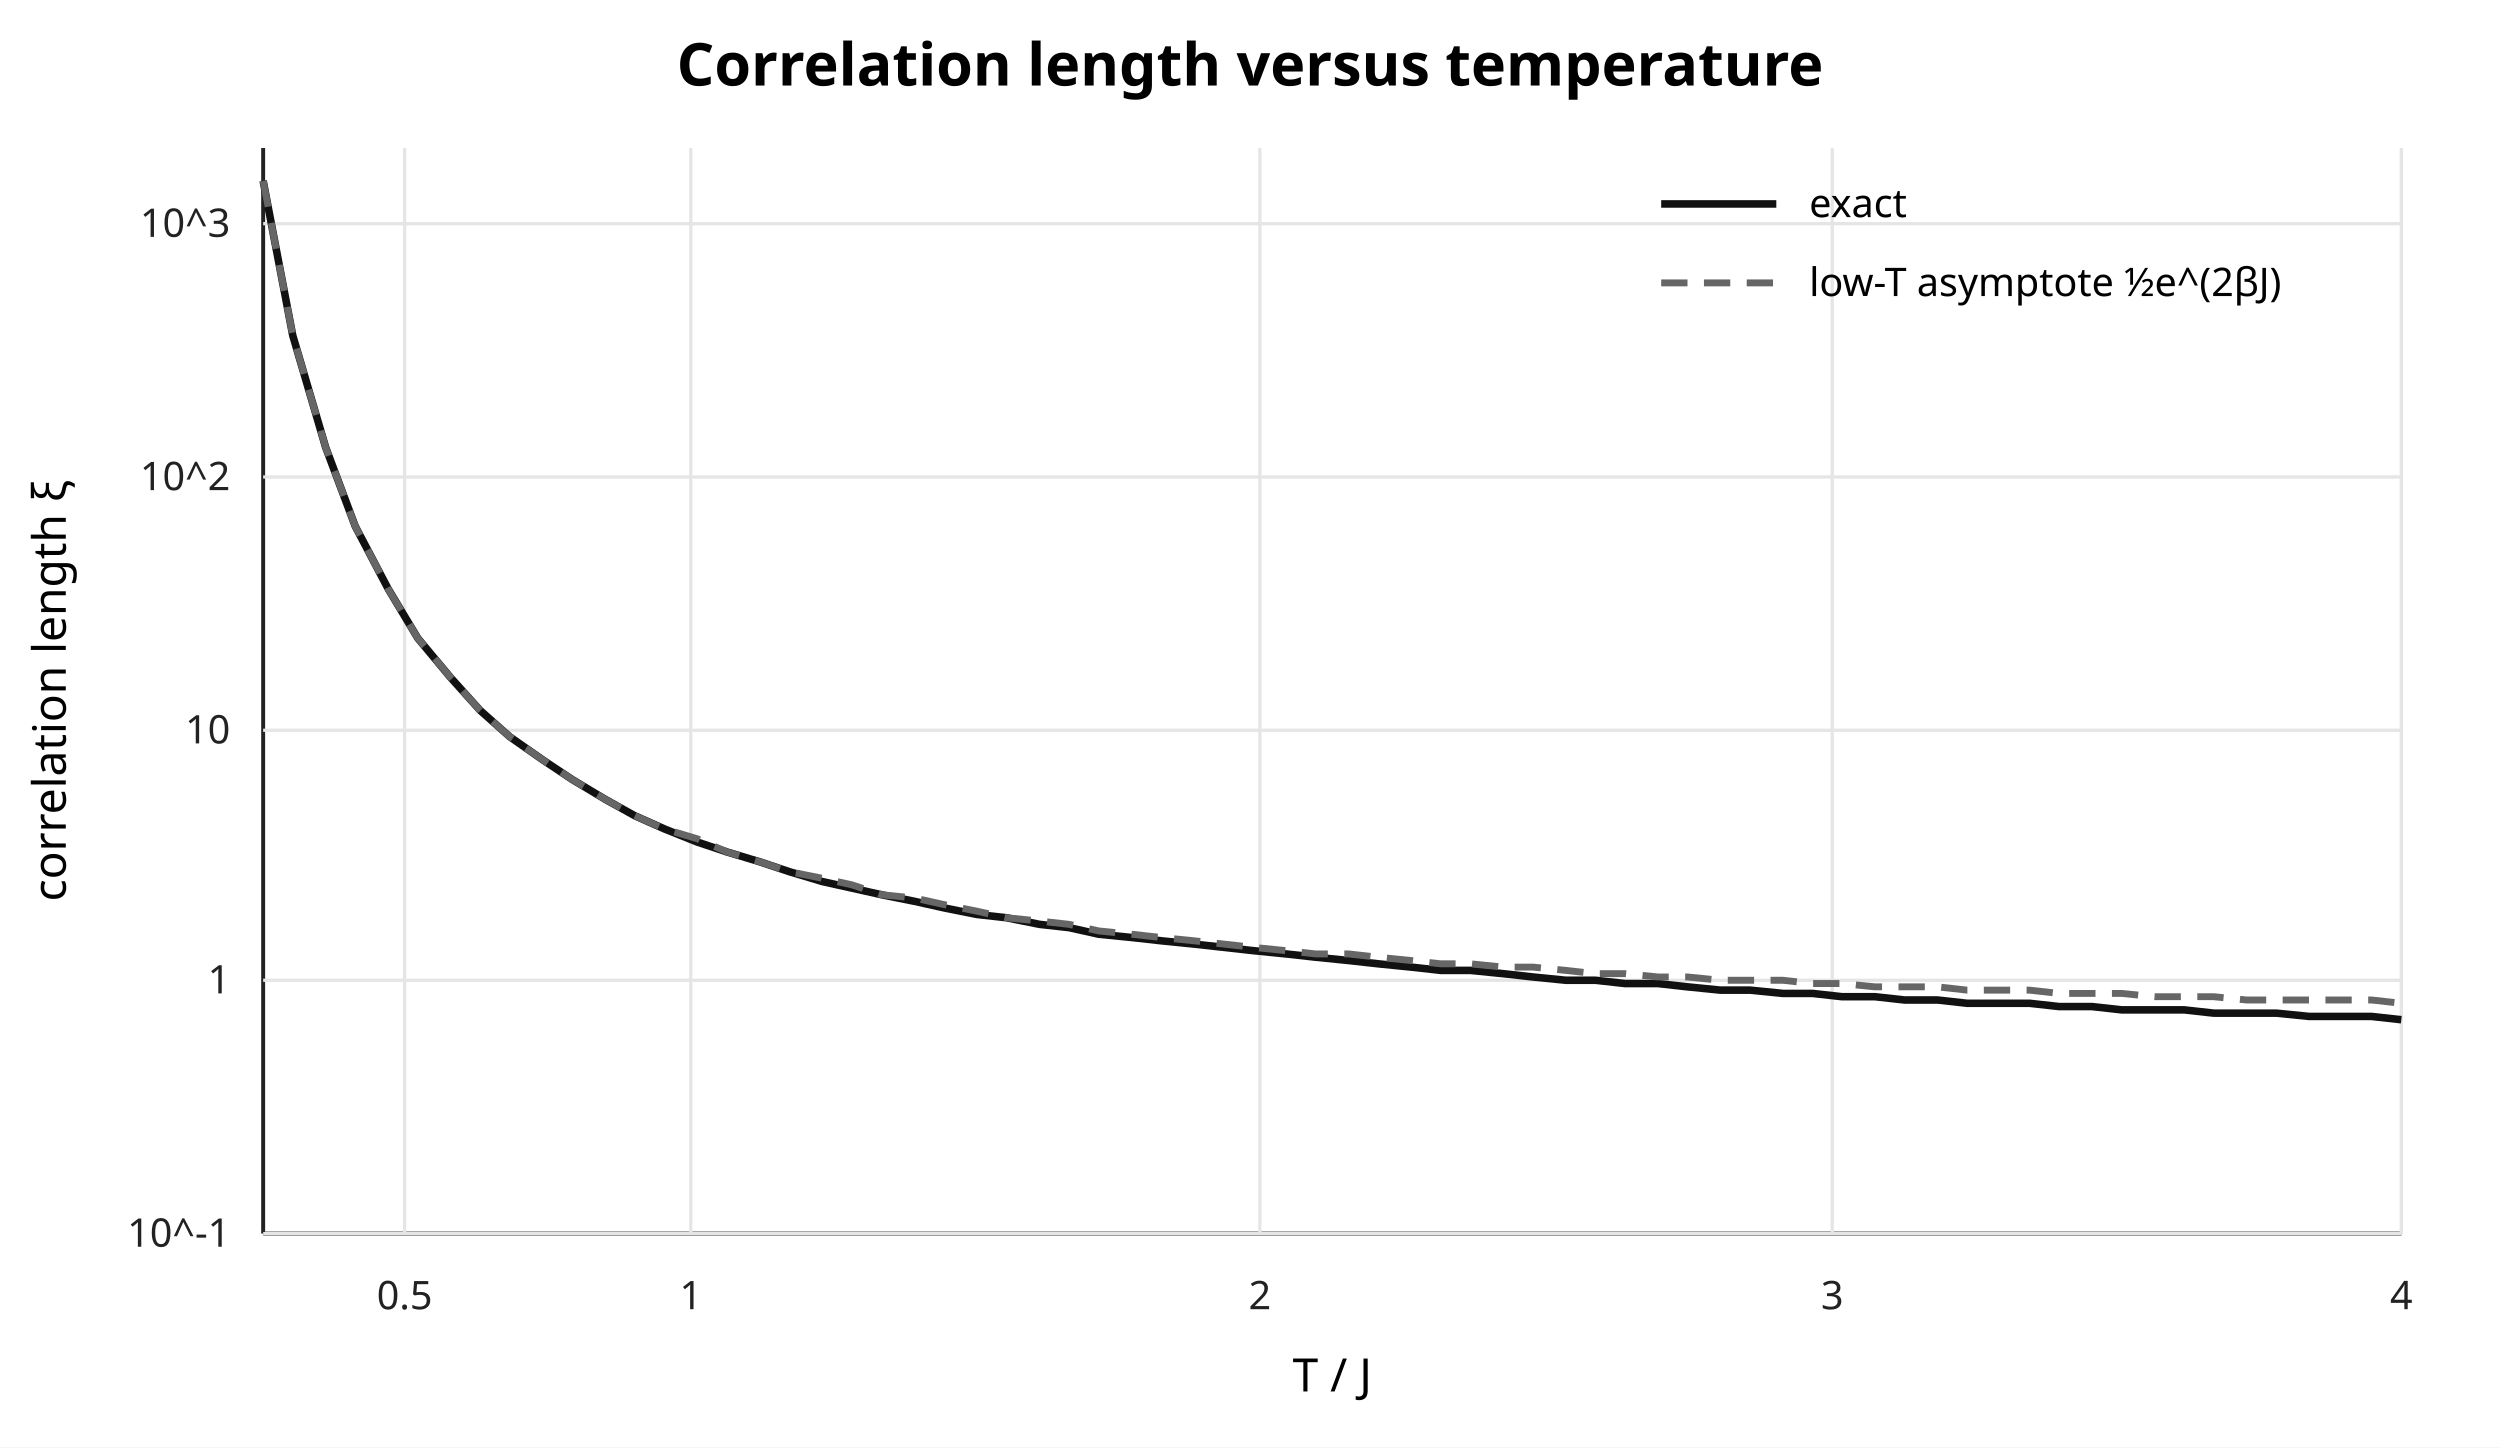
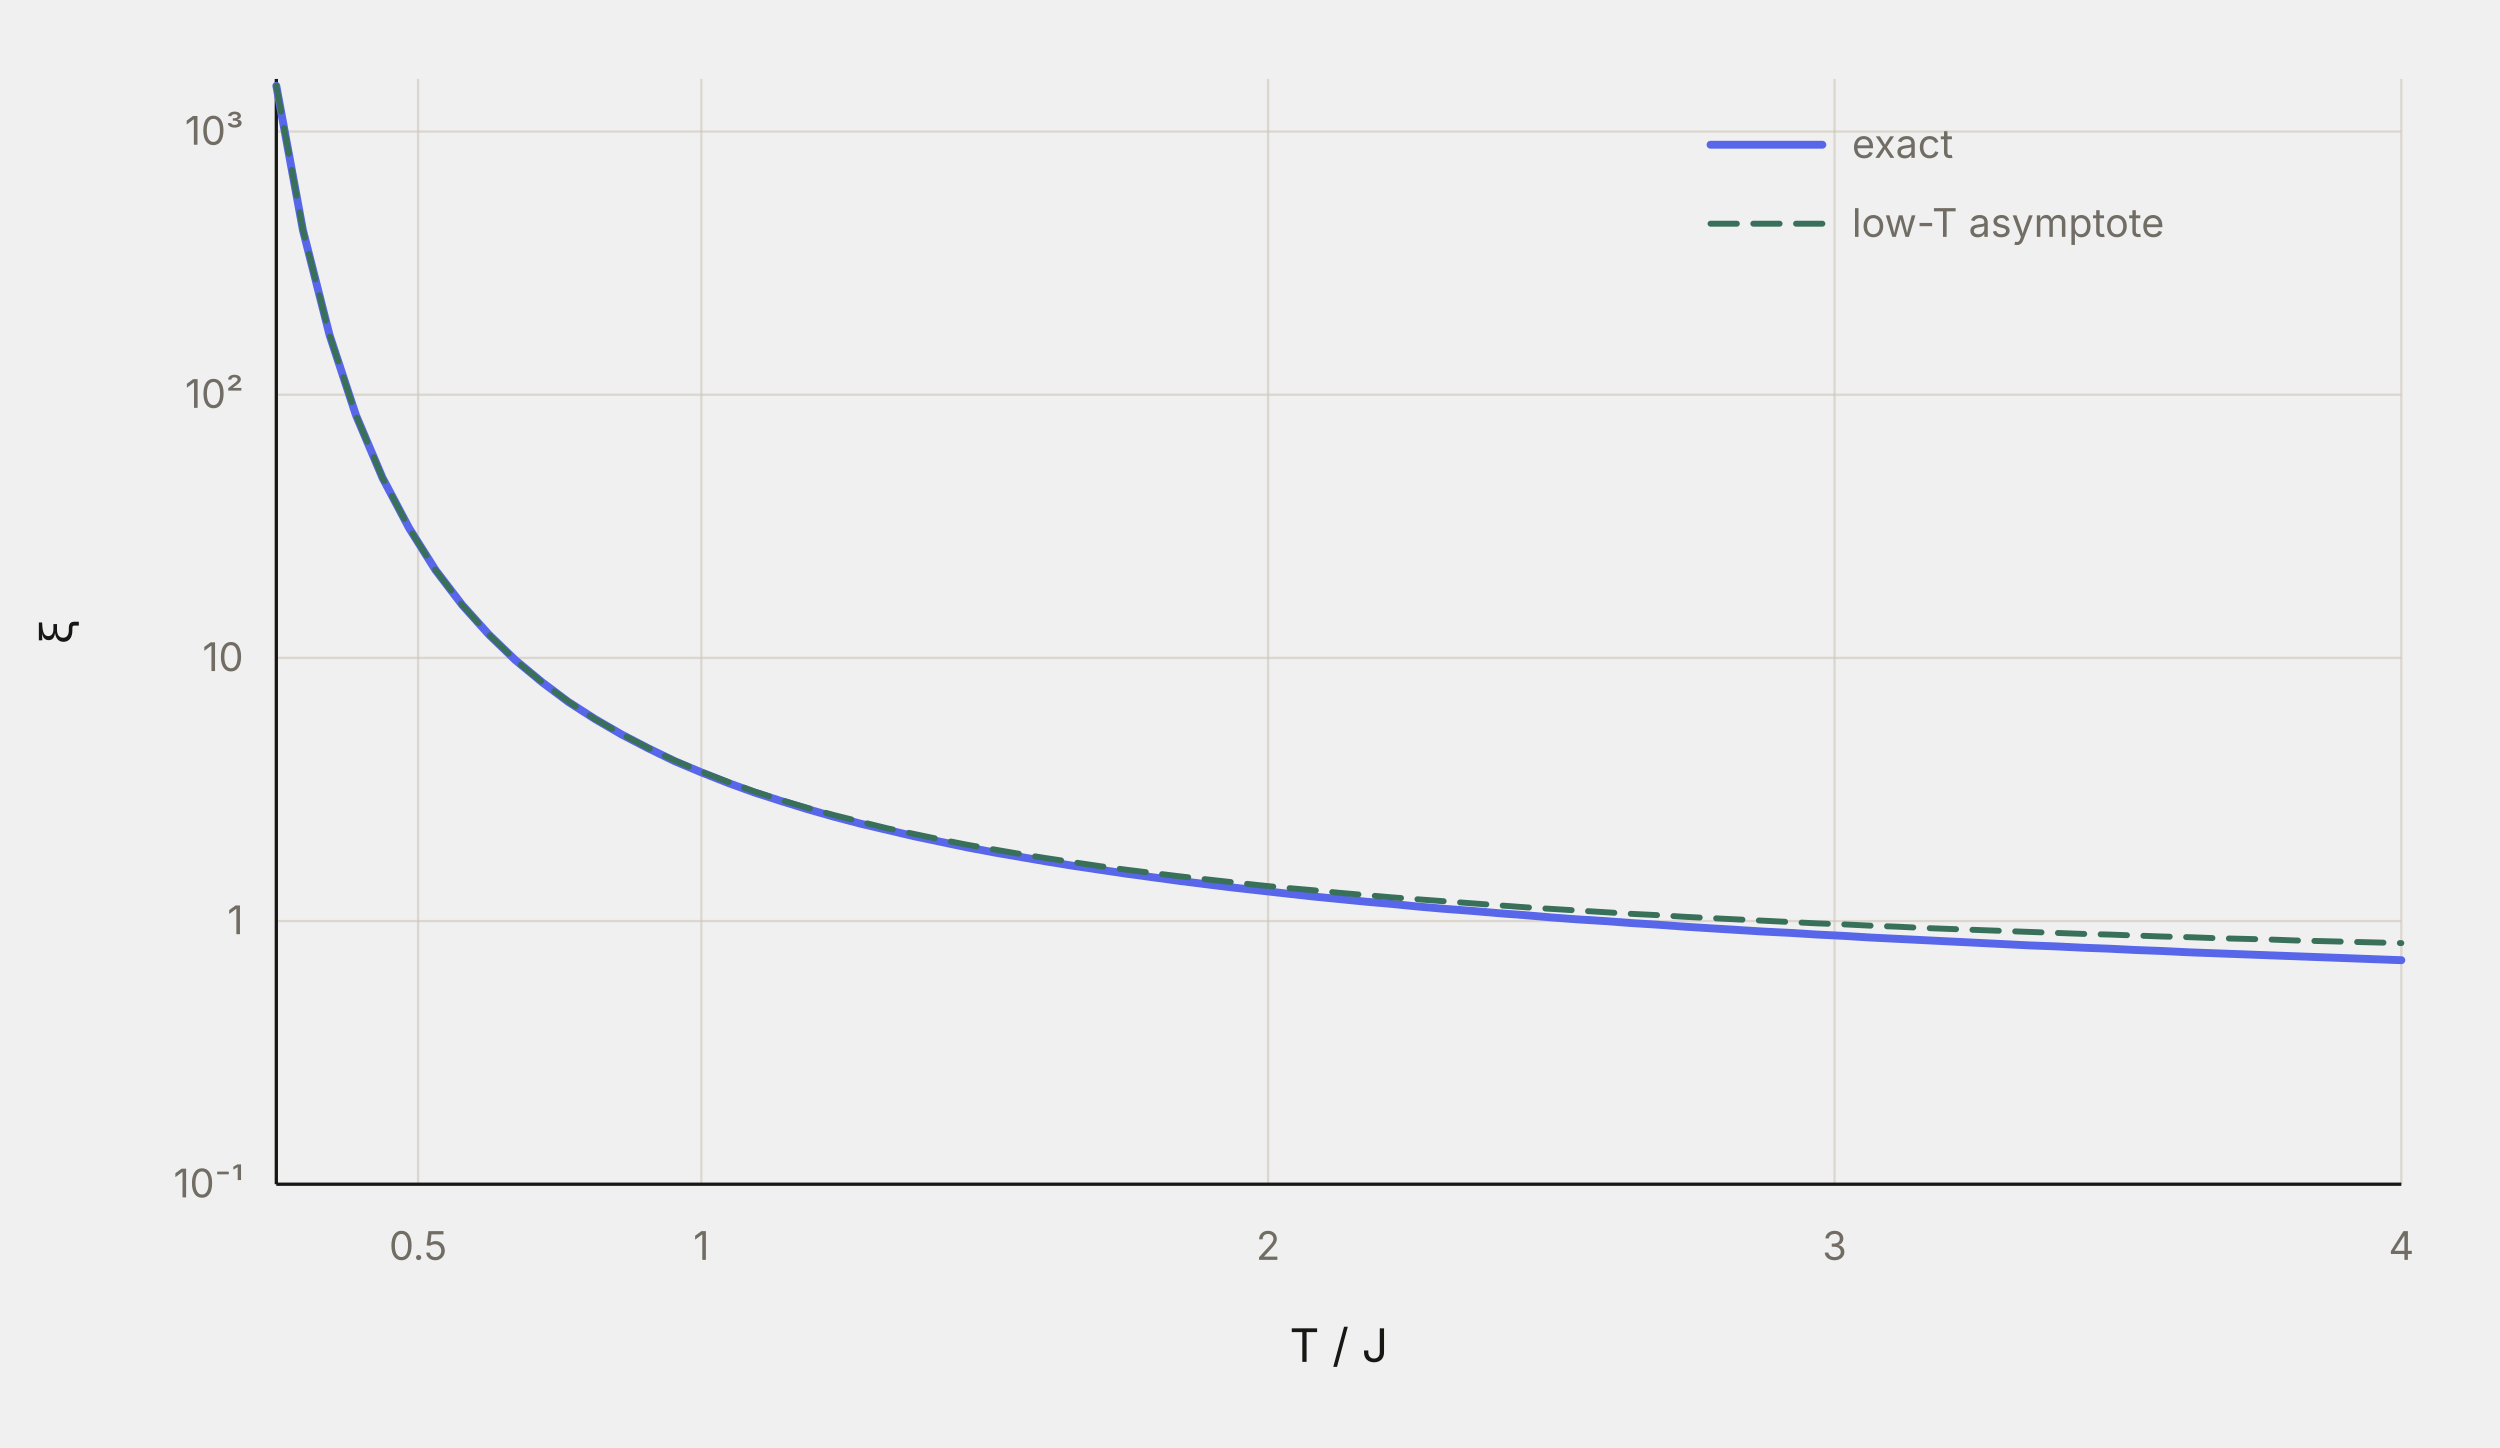
<svg xmlns="http://www.w3.org/2000/svg" width="760" height="440" viewBox="0 0 760 440">
-   <rect width="100%" height="100%" fill="white" />
-   <text x="380" y="26" text-anchor="middle" font-family="system-ui, sans-serif" font-size="18" font-weight="600">Correlation length versus temperature</text>
-   <line x1="80" y1="45" x2="80" y2="375" stroke="#222" stroke-width="1.2" />
-   <line x1="80" y1="375" x2="730" y2="375" stroke="#222" stroke-width="1.2" />
-   <g stroke="#e5e5e5">
-     <line x1="123" y1="45" x2="123" y2="375" />
-     <line x1="210" y1="45" x2="210" y2="375" />
-     <line x1="383" y1="45" x2="383" y2="375" />
-     <line x1="557" y1="45" x2="557" y2="375" />
-     <line x1="730" y1="45" x2="730" y2="375" />
-     <line x1="80" y1="375" x2="730" y2="375" />
-     <line x1="80" y1="298" x2="730" y2="298" />
-     <line x1="80" y1="222" x2="730" y2="222" />
-     <line x1="80" y1="145" x2="730" y2="145" />
-     <line x1="80" y1="68" x2="730" y2="68" />
-   </g>
-   <g font-family="system-ui, sans-serif" font-size="12" fill="#222">
-     <text x="123" y="398" text-anchor="middle">0.5</text>
-     <text x="210" y="398" text-anchor="middle">1</text>
-     <text x="383" y="398" text-anchor="middle">2</text>
-     <text x="557" y="398" text-anchor="middle">3</text>
-     <text x="730" y="398" text-anchor="middle">4</text>
-     <text x="70" y="379" text-anchor="end">10^-1</text>
-     <text x="70" y="302" text-anchor="end">1</text>
-     <text x="70" y="226" text-anchor="end">10</text>
-     <text x="70" y="149" text-anchor="end">10^2</text>
-     <text x="70" y="72" text-anchor="end">10^3</text>
-   </g>
-   <text x="405" y="423" text-anchor="middle" font-family="system-ui, sans-serif" font-size="14">T / J</text>
-   <text x="20" y="210" text-anchor="middle" transform="rotate(-90 20 210)" font-family="system-ui, sans-serif" font-size="14">correlation length ξ</text>
-   <polyline fill="none" stroke="#111" stroke-width="2.3" points="80,55 89,102 99,136 108,160 118,179 127,194 137,206 146,216 155,224 165,231 174,237 184,243 193,248 202,252 212,256 221,259 231,262 240,265 250,268 259,270 268,272 278,274 287,276 297,278 306,279 316,281 325,282 334,284 344,285 353,286 363,287 372,288 381,289 391,290 400,291 410,292 419,293 429,294 438,295 447,295 457,296 466,297 476,298 485,298 494,299 504,299 513,300 523,301 532,301 542,302 551,302 560,303 570,303 579,304 589,304 598,305 608,305 617,305 626,306 636,306 645,307 655,307 664,307 673,308 683,308 692,308 702,309 711,309 721,309 730,310" />
-   <polyline fill="none" stroke="#666" stroke-width="2.1" stroke-dasharray="8 5" points="80,55 89,102 99,136 108,160 118,179 127,194 137,206 146,216 155,224 165,231 174,237 184,243 193,248 202,252 212,255 221,259 231,262 240,265 250,267 259,269 268,272 278,273 287,275 297,277 306,279 316,280 325,281 334,283 344,284 353,285 363,286 372,287 381,288 391,289 400,290 410,290 419,291 429,292 438,293 447,293 457,294 466,294 476,295 485,296 494,296 504,297 513,297 523,298 532,298 542,298 551,299 560,299 570,300 579,300 589,300 598,301 608,301 617,301 626,302 636,302 645,302 655,303 664,303 673,303 683,304 692,304 702,304 711,304 721,304 730,305" />
-   <g font-family="system-ui, sans-serif" font-size="12">
-     <line x1="505" y1="62" x2="540" y2="62" stroke="#111" stroke-width="2.3" />
-     <text x="550" y="66">exact</text>
-     <line x1="505" y1="86" x2="540" y2="86" stroke="#666" stroke-width="2.1" stroke-dasharray="8 5" />
-     <text x="550" y="90">low-T asymptote  ½e^(2βJ)</text>
-   </g>
+   <style>
+ .axis{stroke:#171714;stroke-width:1}.grid{stroke:#cbc3b5;stroke-width:.7;opacity:.55}
+ .tick{fill:#716d64;font:12px system-ui,-apple-system,BlinkMacSystemFont,"Segoe UI",sans-serif}
+ .label{fill:#171714;font:14px system-ui,-apple-system,BlinkMacSystemFont,"Segoe UI",sans-serif}
+ .legend{fill:#716d64;font:12px system-ui,-apple-system,BlinkMacSystemFont,"Segoe UI",sans-serif}
+ .panel{fill:#171714;font:600 12px system-ui,-apple-system,BlinkMacSystemFont,"Segoe UI",sans-serif}
+ .primary{fill:none;stroke:#5866e9;stroke-width:2.4;stroke-linecap:round;stroke-linejoin:round}
+ .secondary{fill:none;stroke:#39705a;stroke-width:1.8;stroke-dasharray:8 5;stroke-linecap:round;stroke-linejoin:round}
+ .inkdash{fill:none;stroke:#171714;stroke-width:1.8;stroke-dasharray:7 5;opacity:.78}
+ .muteddot{fill:none;stroke:#716d64;stroke-width:1.8;stroke-dasharray:2.5 4;opacity:.9}
+ @media(prefers-color-scheme:dark){.axis{stroke:#f0eadf}.grid{stroke:#4a4740}.tick,.legend{fill:#a8a196}.label,.panel{fill:#f0eadf}.primary{stroke:#99a2ff}.secondary{stroke:#8bc4a9}.inkdash{stroke:#f0eadf}.muteddot{stroke:#a8a196}}
+ </style>
+   <line class="grid" x1="127.1" y1="24" x2="127.1" y2="360" />
+   <text class="tick" x="127.1" y="383" text-anchor="middle">0.5</text>
+   <line class="grid" x1="213.2" y1="24" x2="213.2" y2="360" />
+   <text class="tick" x="213.2" y="383" text-anchor="middle">1</text>
+   <line class="grid" x1="385.5" y1="24" x2="385.5" y2="360" />
+   <text class="tick" x="385.5" y="383" text-anchor="middle">2</text>
+   <line class="grid" x1="557.7" y1="24" x2="557.7" y2="360" />
+   <text class="tick" x="557.7" y="383" text-anchor="middle">3</text>
+   <line class="grid" x1="730.0" y1="24" x2="730.0" y2="360" />
+   <text class="tick" x="730.0" y="383" text-anchor="middle">4</text>
+   <line class="grid" x1="84" y1="360.0" x2="730" y2="360.0" />
+   <text class="tick" x="74" y="364.0" text-anchor="end">10⁻¹</text>
+   <line class="grid" x1="84" y1="280.0" x2="730" y2="280.0" />
+   <text class="tick" x="74" y="284.0" text-anchor="end">1</text>
+   <line class="grid" x1="84" y1="200.0" x2="730" y2="200.0" />
+   <text class="tick" x="74" y="204.0" text-anchor="end">10</text>
+   <line class="grid" x1="84" y1="120.0" x2="730" y2="120.0" />
+   <text class="tick" x="74" y="124.0" text-anchor="end">10²</text>
+   <line class="grid" x1="84" y1="40.0" x2="730" y2="40.0" />
+   <text class="tick" x="74" y="44.0" text-anchor="end">10³</text>
+   <line class="axis" x1="84" y1="24" x2="84" y2="360" />
+   <line class="axis" x1="84" y1="360" x2="730" y2="360" />
+   <text class="label" x="407" y="414" text-anchor="middle">T / J</text>
+   <text class="label" x="22" y="192" text-anchor="middle" transform="rotate(-90 22 192)">ξ</text>
+   <polyline class="primary" points="84.0,26.1 92.1,70.0 100.2,101.9 108.2,126.2 116.3,145.3 124.4,160.6 132.4,173.3 140.5,183.9 148.6,192.9 156.7,200.7 164.8,207.4 172.8,213.4 180.9,218.6 189.0,223.3 197.1,227.5 205.1,231.4 213.2,234.8 221.3,238.0 229.3,240.9 237.4,243.5 245.5,246.0 253.6,248.3 261.6,250.4 269.7,252.3 277.8,254.2 285.9,255.9 294.0,257.6 302.0,259.1 310.1,260.5 318.2,261.9 326.2,263.2 334.3,264.4 342.4,265.6 350.5,266.7 358.6,267.8 366.6,268.8 374.7,269.8 382.8,270.7 390.8,271.6 398.9,272.5 407.0,273.3 415.1,274.1 423.2,274.8 431.2,275.6 439.3,276.3 447.4,276.9 455.4,277.6 463.5,278.2 471.6,278.9 479.7,279.5 487.8,280.0 495.8,280.6 503.9,281.1 512.0,281.7 520.0,282.2 528.1,282.7 536.2,283.2 544.3,283.6 552.3,284.1 560.4,284.5 568.5,285.0 576.6,285.4 584.7,285.8 592.7,286.2 600.8,286.6 608.9,287.0 616.9,287.4 625.0,287.7 633.1,288.1 641.2,288.4 649.2,288.8 657.3,289.1 665.4,289.5 673.5,289.8 681.6,290.1 689.6,290.4 697.7,290.7 705.8,291.0 713.9,291.3 721.9,291.6 730.0,291.9" />
+   <polyline class="secondary" points="84.0,26.1 92.1,70.0 100.2,101.9 108.2,126.2 116.3,145.3 124.4,160.6 132.4,173.3 140.5,183.9 148.6,192.9 156.7,200.7 164.8,207.4 172.8,213.3 180.9,218.6 189.0,223.2 197.1,227.4 205.1,231.2 213.2,234.6 221.3,237.7 229.3,240.6 237.4,243.2 245.5,245.6 253.6,247.8 261.6,249.8 269.7,251.8 277.8,253.5 285.9,255.2 294.0,256.8 302.0,258.2 310.1,259.6 318.2,260.9 326.2,262.1 334.3,263.3 342.4,264.4 350.5,265.4 358.6,266.4 366.6,267.3 374.7,268.2 382.8,269.1 390.8,269.9 398.9,270.6 407.0,271.4 415.1,272.1 423.2,272.8 431.2,273.4 439.3,274.0 447.4,274.6 455.4,275.2 463.5,275.8 471.6,276.3 479.7,276.8 487.8,277.3 495.8,277.8 503.9,278.2 512.0,278.7 520.0,279.1 528.1,279.5 536.2,279.9 544.3,280.3 552.3,280.7 560.4,281.0 568.5,281.4 576.6,281.7 584.7,282.1 592.7,282.4 600.8,282.7 608.9,283.0 616.9,283.3 625.0,283.6 633.1,283.9 641.2,284.1 649.2,284.4 657.3,284.7 665.4,284.9 673.5,285.2 681.6,285.4 689.6,285.6 697.7,285.9 705.8,286.1 713.9,286.3 721.9,286.5 730.0,286.7" />
+   <line class="primary" x1="520" y1="44" x2="554" y2="44" />
+   <text class="legend" x="563" y="48">exact</text>
+   <line class="secondary" x1="520" y1="68" x2="554" y2="68" />
+   <text class="legend" x="563" y="72">low-T asymptote</text>
</svg>
